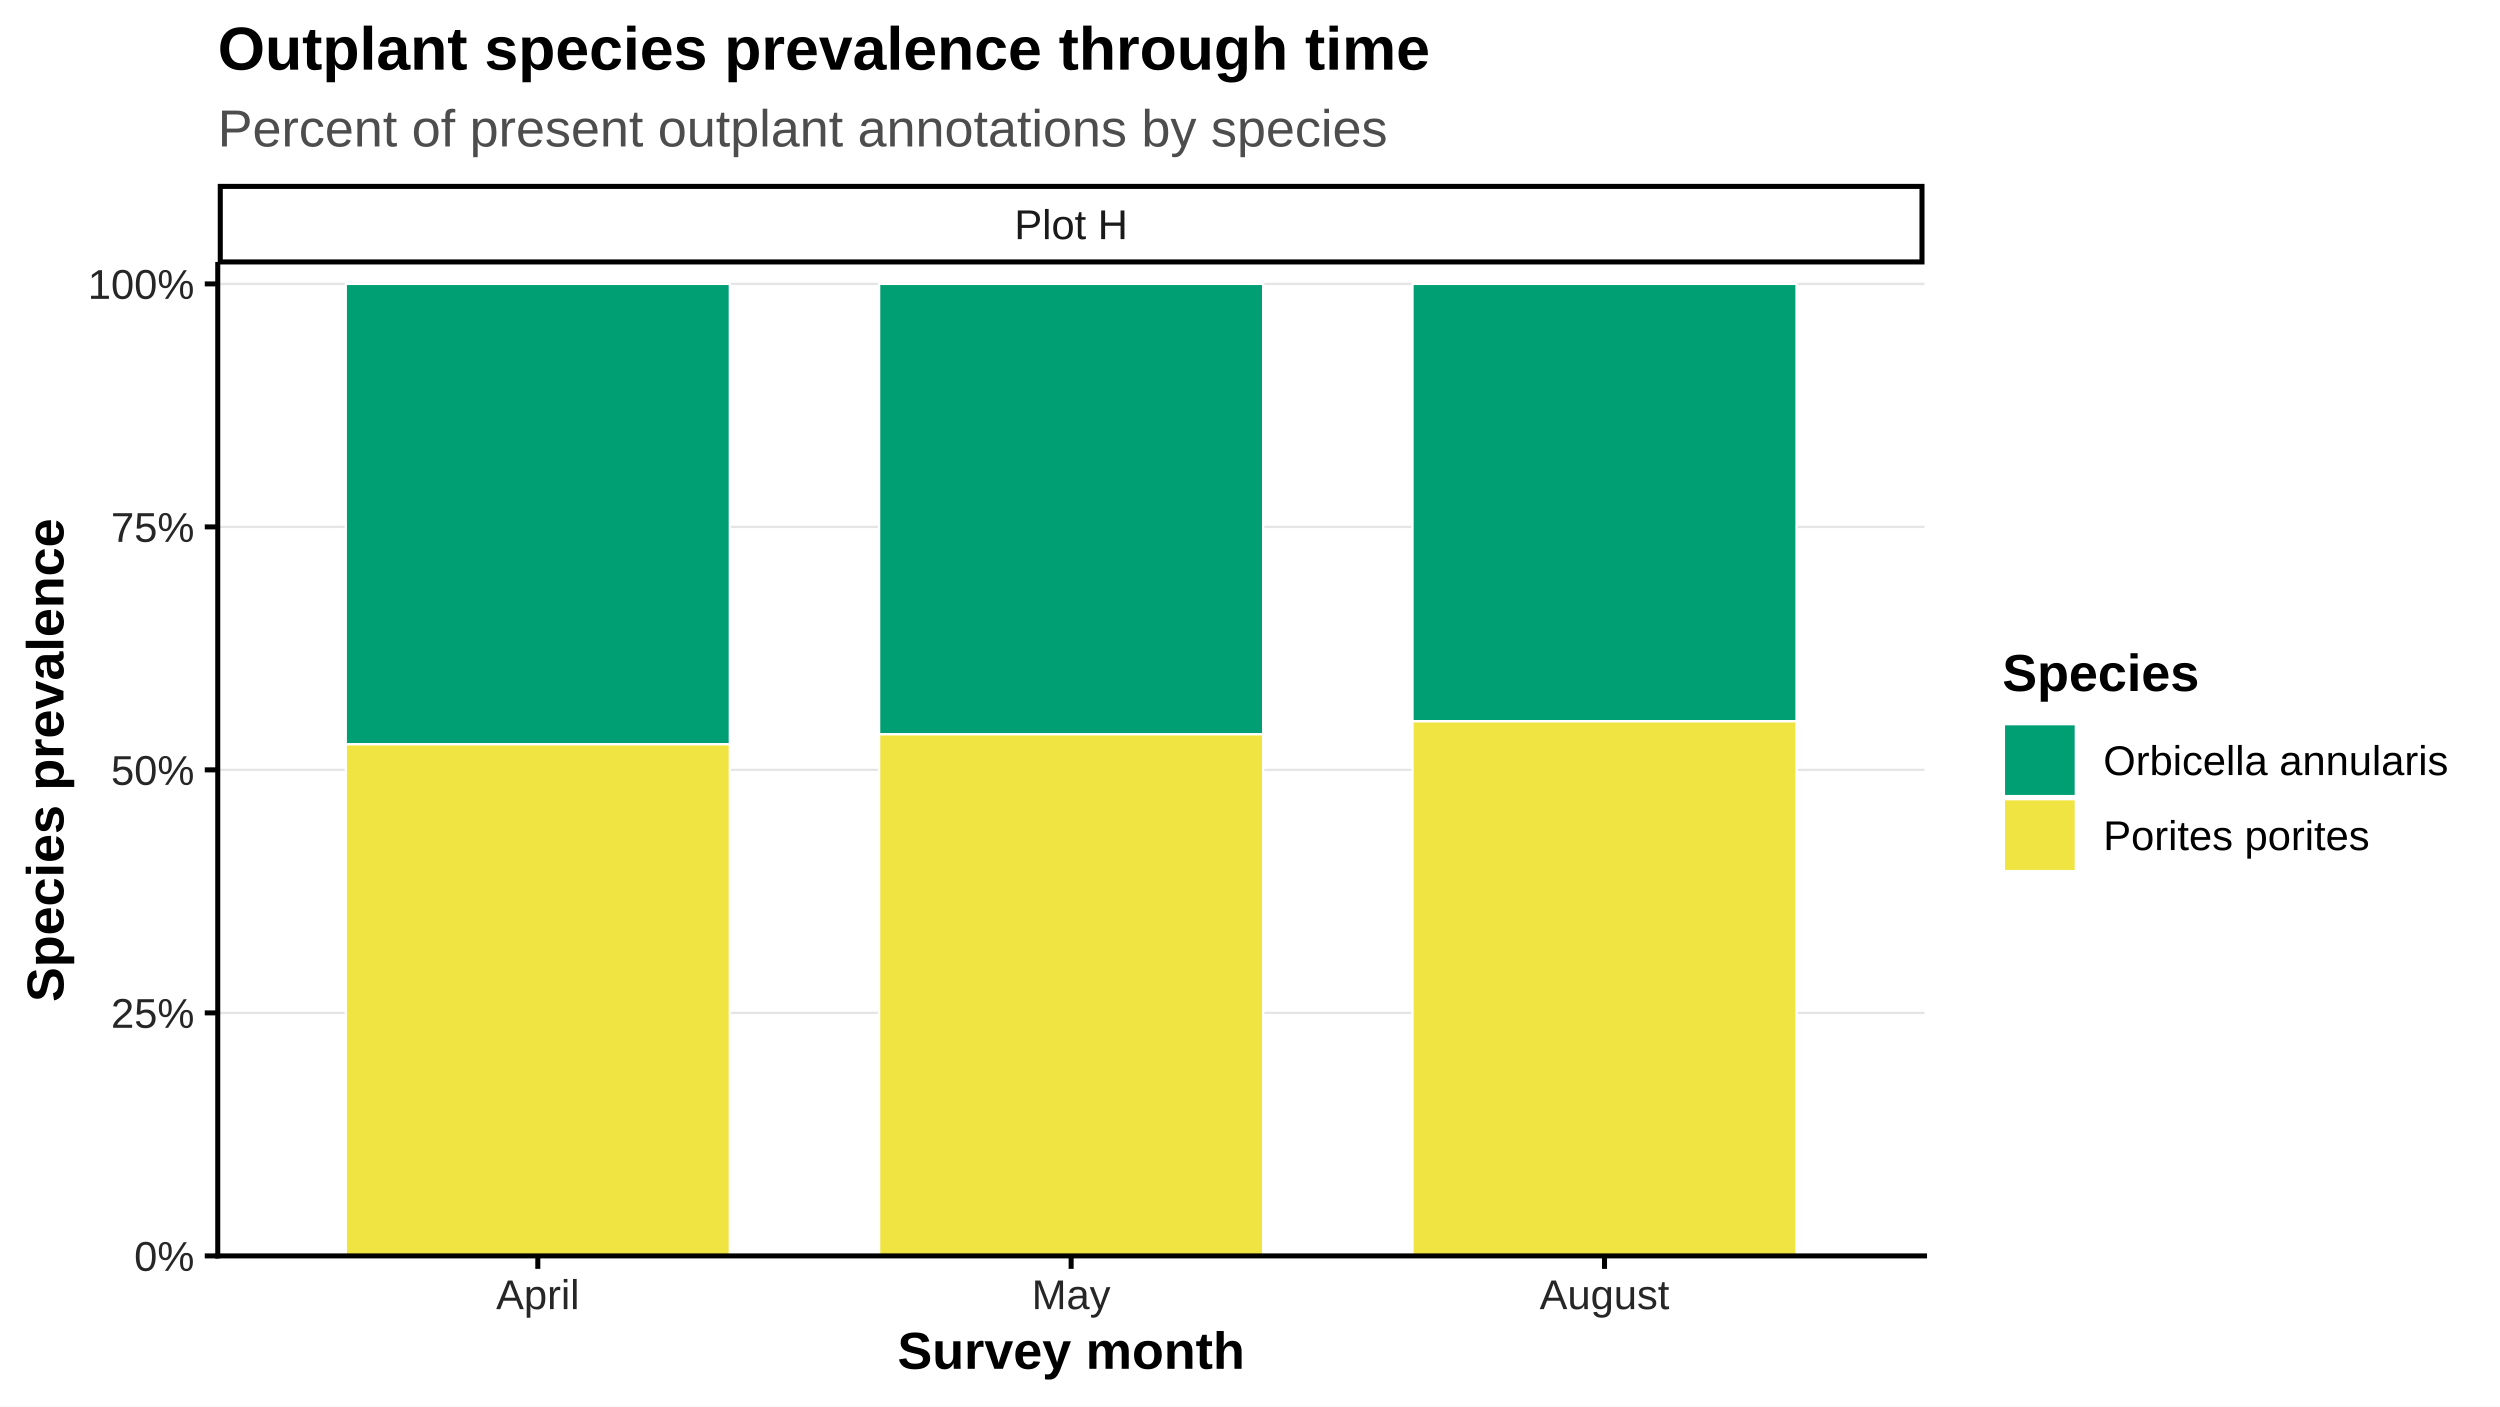
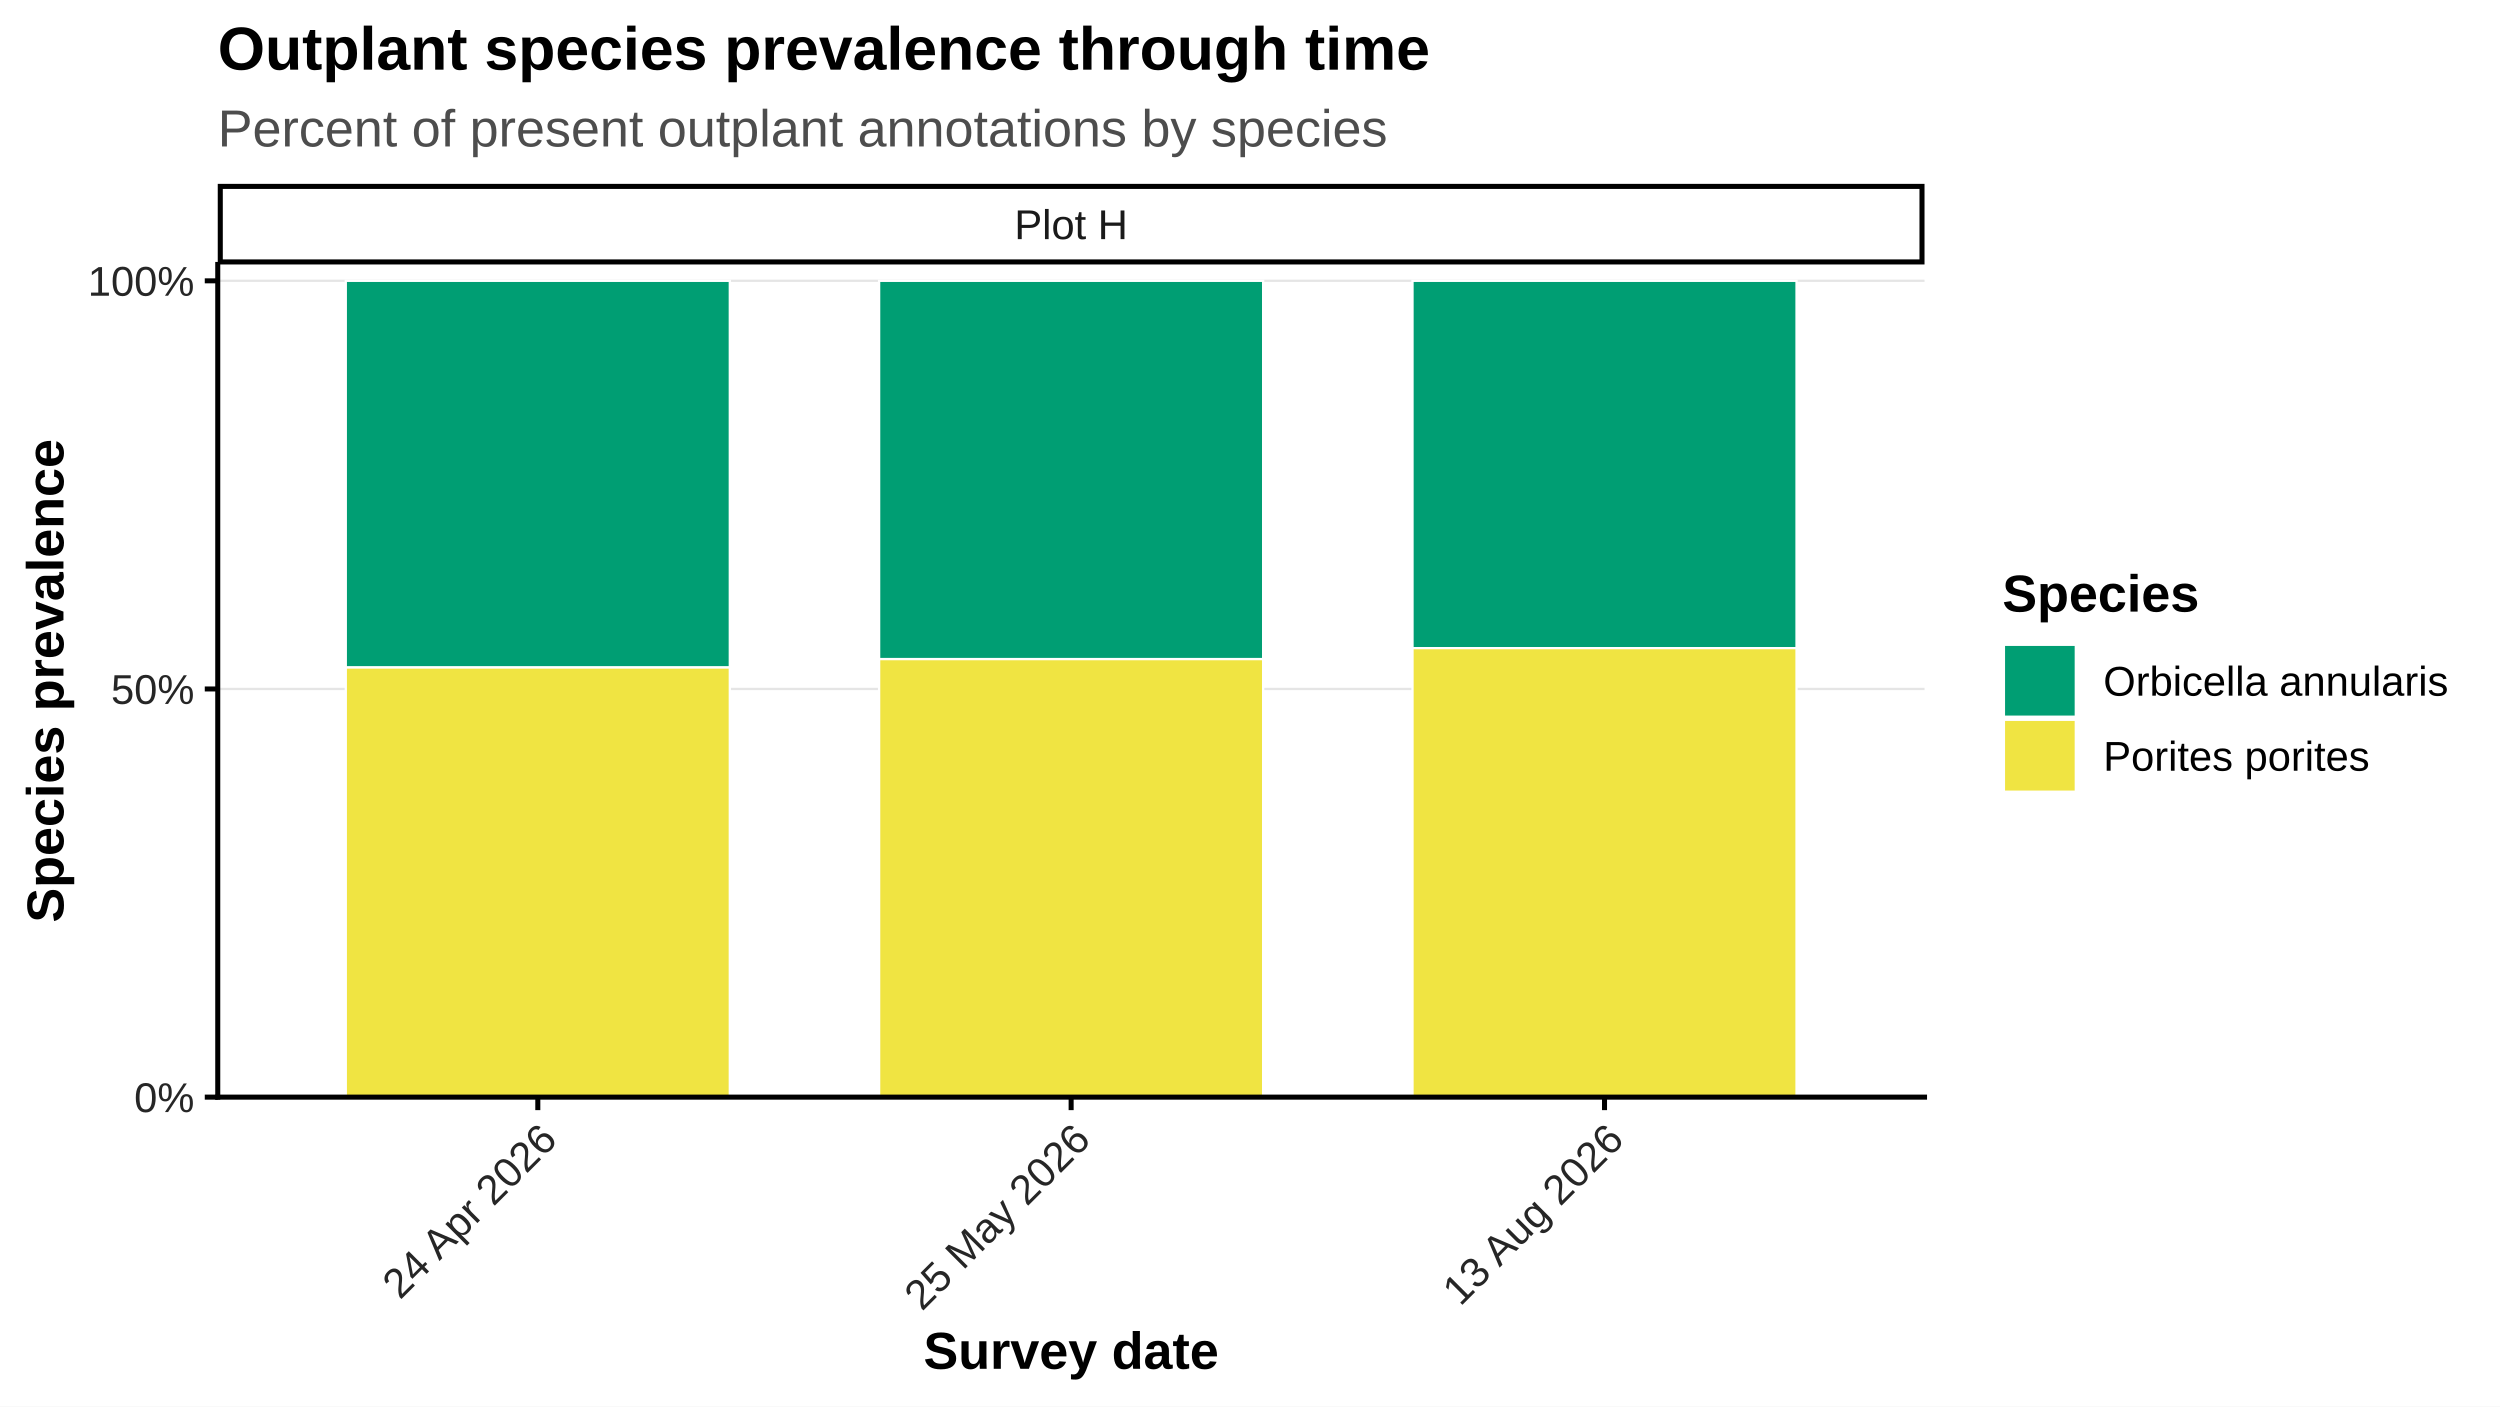
<svg xmlns="http://www.w3.org/2000/svg" class="svglite" width="576.00pt" height="324.00pt" viewBox="0 0 576.00 324.00">
  <defs>
    <style type="text/css">
    .svglite line, .svglite polyline, .svglite polygon, .svglite path, .svglite rect, .svglite circle {
      fill: none;
      stroke: #000000;
      stroke-linecap: round;
      stroke-linejoin: round;
      stroke-miterlimit: 10.00;
    }
    .svglite text {
      white-space: pre;
    }
  </style>
  </defs>
  <rect width="100%" height="100%" style="stroke: none; fill: #FFFFFF;" />
  <defs>
    <clipPath id="cpMC4wMHw1NzYuMDB8MC4wMHwzMjQuMDA=">
      <rect x="0.00" y="0.00" width="576.00" height="324.00" />
    </clipPath>
  </defs>
  <g clip-path="url(#cpMC4wMHw1NzYuMDB8MC4wMHwzMjQuMDA=)">
    <rect x="0.00" y="0.00" width="576.00" height="324.00" style="stroke-width: 1.16; stroke: #FFFFFF; fill: #FFFFFF;" />
  </g>
  <defs>
-     <clipPath id="cpNTAuMTd8NDQzLjQxfDYwLjkzfDI4OS4zNg==">
-       <rect x="50.17" y="60.93" width="393.24" height="228.42" />
+     <clipPath id="cpNTAuMTd8NDQzLjQxfDYwLjkzfDI1Mi43OA==">
+       <rect x="50.17" y="60.93" width="393.24" height="191.84" />
    </clipPath>
  </defs>
-   <g clip-path="url(#cpNTAuMTd8NDQzLjQxfDYwLjkzfDI4OS4zNg==)">
-     <rect x="50.17" y="60.93" width="393.24" height="228.42" style="stroke-width: 1.16; stroke: none; fill: #FFFFFF;" />
-     <polyline points="50.17,289.36 443.41,289.36 " style="stroke-width: 0.53; stroke: #E5E5E5; stroke-linecap: butt;" />
-     <polyline points="50.17,233.37 443.41,233.37 " style="stroke-width: 0.53; stroke: #E5E5E5; stroke-linecap: butt;" />
-     <polyline points="50.17,177.38 443.41,177.38 " style="stroke-width: 0.53; stroke: #E5E5E5; stroke-linecap: butt;" />
-     <polyline points="50.17,121.40 443.41,121.40 " style="stroke-width: 0.53; stroke: #E5E5E5; stroke-linecap: butt;" />
-     <polyline points="50.17,65.41 443.41,65.41 " style="stroke-width: 0.53; stroke: #E5E5E5; stroke-linecap: butt;" />
-     <rect x="79.67" y="65.41" width="88.48" height="106.08" style="stroke-width: 0.53; stroke: #FFFFFF; stroke-linecap: butt; stroke-linejoin: miter; fill: #009E73;" />
-     <rect x="79.67" y="171.49" width="88.48" height="117.87" style="stroke-width: 0.53; stroke: #FFFFFF; stroke-linecap: butt; stroke-linejoin: miter; fill: #F0E442;" />
-     <rect x="202.55" y="65.41" width="88.48" height="103.78" style="stroke-width: 0.53; stroke: #FFFFFF; stroke-linecap: butt; stroke-linejoin: miter; fill: #009E73;" />
-     <rect x="202.55" y="169.19" width="88.48" height="120.17" style="stroke-width: 0.53; stroke: #FFFFFF; stroke-linecap: butt; stroke-linejoin: miter; fill: #F0E442;" />
-     <rect x="325.44" y="65.41" width="88.48" height="100.77" style="stroke-width: 0.53; stroke: #FFFFFF; stroke-linecap: butt; stroke-linejoin: miter; fill: #009E73;" />
-     <rect x="325.44" y="166.19" width="88.48" height="123.17" style="stroke-width: 0.53; stroke: #FFFFFF; stroke-linecap: butt; stroke-linejoin: miter; fill: #F0E442;" />
+   <g clip-path="url(#cpNTAuMTd8NDQzLjQxfDYwLjkzfDI1Mi43OA==)">
+     <rect x="50.17" y="60.93" width="393.24" height="191.84" style="stroke-width: 1.16; stroke: none; fill: #FFFFFF;" />
+     <polyline points="50.17,252.78 443.41,252.78 " style="stroke-width: 0.53; stroke: #E5E5E5; stroke-linecap: butt;" />
+     <polyline points="50.17,158.74 443.41,158.74 " style="stroke-width: 0.53; stroke: #E5E5E5; stroke-linecap: butt;" />
+     <polyline points="50.17,64.70 443.41,64.70 " style="stroke-width: 0.53; stroke: #E5E5E5; stroke-linecap: butt;" />
+     <rect x="79.67" y="64.70" width="88.48" height="89.09" style="stroke-width: 0.53; stroke: #FFFFFF; stroke-linecap: butt; stroke-linejoin: miter; fill: #009E73;" />
+     <rect x="79.67" y="153.79" width="88.48" height="98.99" style="stroke-width: 0.53; stroke: #FFFFFF; stroke-linecap: butt; stroke-linejoin: miter; fill: #F0E442;" />
+     <rect x="202.55" y="64.70" width="88.48" height="87.16" style="stroke-width: 0.53; stroke: #FFFFFF; stroke-linecap: butt; stroke-linejoin: miter; fill: #009E73;" />
+     <rect x="202.55" y="151.86" width="88.48" height="100.92" style="stroke-width: 0.53; stroke: #FFFFFF; stroke-linecap: butt; stroke-linejoin: miter; fill: #F0E442;" />
+     <rect x="325.44" y="64.70" width="88.48" height="84.64" style="stroke-width: 0.53; stroke: #FFFFFF; stroke-linecap: butt; stroke-linejoin: miter; fill: #009E73;" />
+     <rect x="325.44" y="149.33" width="88.48" height="103.45" style="stroke-width: 0.53; stroke: #FFFFFF; stroke-linecap: butt; stroke-linejoin: miter; fill: #F0E442;" />
  </g>
  <g clip-path="url(#cpMC4wMHw1NzYuMDB8MC4wMHwzMjQuMDA=)">
</g>
  <defs>
    <clipPath id="cpNTAuMTd8NDQzLjQxfDQyLjM2fDYwLjkz">
      <rect x="50.17" y="42.36" width="393.24" height="18.57" />
    </clipPath>
  </defs>
  <g clip-path="url(#cpNTAuMTd8NDQzLjQxfDQyLjM2fDYwLjkz)">
    <rect x="50.17" y="42.36" width="393.24" height="18.57" style="stroke-width: 2.33; fill: #FFFFFF;" />
    <text x="246.79" y="55.09" text-anchor="middle" style="font-size: 9.60px;fill: #1A1A1A; font-family: &quot;Arial&quot;;" textLength="26.12px" lengthAdjust="spacingAndGlyphs">Plot H</text>
  </g>
  <g clip-path="url(#cpMC4wMHw1NzYuMDB8MC4wMHwzMjQuMDA=)">
-     <polyline points="50.17,289.36 443.41,289.36 " style="stroke-width: 1.16; stroke-linecap: square;" />
-     <polyline points="123.91,292.35 123.91,289.36 " style="stroke-width: 1.16; stroke-linecap: butt;" />
-     <polyline points="246.79,292.35 246.79,289.36 " style="stroke-width: 1.16; stroke-linecap: butt;" />
-     <polyline points="369.68,292.35 369.68,289.36 " style="stroke-width: 1.16; stroke-linecap: butt;" />
-     <text x="123.91" y="301.62" text-anchor="middle" style="font-size: 9.60px;fill: #262626; font-family: &quot;Arial&quot;;" textLength="19.20px" lengthAdjust="spacingAndGlyphs">April</text>
-     <text x="246.79" y="301.62" text-anchor="middle" style="font-size: 9.60px;fill: #262626; font-family: &quot;Arial&quot;;" textLength="18.12px" lengthAdjust="spacingAndGlyphs">May</text>
-     <text x="369.68" y="301.62" text-anchor="middle" style="font-size: 9.60px;fill: #262626; font-family: &quot;Arial&quot;;" textLength="29.87px" lengthAdjust="spacingAndGlyphs">August</text>
-     <polyline points="50.17,289.36 50.17,60.93 " style="stroke-width: 1.16; stroke-linecap: square;" />
-     <text x="44.79" y="292.80" text-anchor="end" style="font-size: 9.60px;fill: #262626; font-family: &quot;Arial&quot;;" textLength="13.87px" lengthAdjust="spacingAndGlyphs">0%</text>
-     <text x="44.79" y="236.81" text-anchor="end" style="font-size: 9.60px;fill: #262626; font-family: &quot;Arial&quot;;" textLength="19.20px" lengthAdjust="spacingAndGlyphs">25%</text>
-     <text x="44.79" y="180.83" text-anchor="end" style="font-size: 9.60px;fill: #262626; font-family: &quot;Arial&quot;;" textLength="19.20px" lengthAdjust="spacingAndGlyphs">50%</text>
-     <text x="44.79" y="124.84" text-anchor="end" style="font-size: 9.60px;fill: #262626; font-family: &quot;Arial&quot;;" textLength="19.20px" lengthAdjust="spacingAndGlyphs">75%</text>
-     <text x="44.79" y="68.85" text-anchor="end" style="font-size: 9.60px;fill: #262626; font-family: &quot;Arial&quot;;" textLength="24.54px" lengthAdjust="spacingAndGlyphs">100%</text>
-     <polyline points="47.18,289.36 50.17,289.36 " style="stroke-width: 1.16; stroke-linecap: butt;" />
-     <polyline points="47.18,233.37 50.17,233.37 " style="stroke-width: 1.16; stroke-linecap: butt;" />
-     <polyline points="47.18,177.38 50.17,177.38 " style="stroke-width: 1.16; stroke-linecap: butt;" />
-     <polyline points="47.18,121.40 50.17,121.40 " style="stroke-width: 1.16; stroke-linecap: butt;" />
-     <polyline points="47.18,65.41 50.17,65.41 " style="stroke-width: 1.16; stroke-linecap: butt;" />
-     <text x="246.79" y="315.37" text-anchor="middle" style="font-size: 12.00px; font-weight: bold; font-family: &quot;Arial&quot;;" textLength="80.02px" lengthAdjust="spacingAndGlyphs">Survey month</text>
-     <text transform="translate(14.62,175.15) rotate(-90)" text-anchor="middle" style="font-size: 12.00px; font-weight: bold; font-family: &quot;Arial&quot;;" textLength="111.41px" lengthAdjust="spacingAndGlyphs">Species prevalence</text>
-     <rect x="455.36" y="143.25" width="114.66" height="63.78" style="stroke-width: 1.16; stroke: none; fill: #FFFFFF;" />
-     <text x="461.34" y="159.20" style="font-size: 12.00px; font-weight: bold; font-family: &quot;Arial&quot;;" textLength="45.37px" lengthAdjust="spacingAndGlyphs">Species</text>
-     <rect x="461.34" y="166.50" width="17.28" height="17.28" style="stroke-width: 1.16; stroke: none; fill: #FFFFFF;" />
-     <rect x="461.70" y="166.85" width="16.57" height="16.57" style="stroke-width: 0.53; stroke: #FFFFFF; stroke-linecap: butt; stroke-linejoin: miter; fill: #009E73;" />
-     <rect x="461.34" y="183.78" width="17.28" height="17.28" style="stroke-width: 1.16; stroke: none; fill: #FFFFFF;" />
-     <rect x="461.70" y="184.13" width="16.57" height="16.57" style="stroke-width: 0.53; stroke: #FFFFFF; stroke-linecap: butt; stroke-linejoin: miter; fill: #F0E442;" />
-     <text x="484.60" y="178.58" style="font-size: 9.60px; font-family: &quot;Arial&quot;;" textLength="79.44px" lengthAdjust="spacingAndGlyphs">Orbicella annularis</text>
-     <text x="484.60" y="195.86" style="font-size: 9.60px; font-family: &quot;Arial&quot;;" textLength="61.32px" lengthAdjust="spacingAndGlyphs">Porites porites</text>
+     <polyline points="50.17,252.78 443.41,252.78 " style="stroke-width: 1.16; stroke-linecap: square;" />
+     <polyline points="123.91,255.77 123.91,252.78 " style="stroke-width: 1.16; stroke-linecap: butt;" />
+     <polyline points="246.79,255.77 246.79,252.78 " style="stroke-width: 1.16; stroke-linecap: butt;" />
+     <polyline points="369.68,255.77 369.68,252.78 " style="stroke-width: 1.16; stroke-linecap: butt;" />
+     <text transform="translate(128.77,263.02) rotate(-45)" text-anchor="end" style="font-size: 9.60px;fill: #262626; font-family: &quot;Arial&quot;;" textLength="52.27px" lengthAdjust="spacingAndGlyphs">24 Apr 2026</text>
+     <text transform="translate(251.66,263.02) rotate(-45)" text-anchor="end" style="font-size: 9.60px;fill: #262626; font-family: &quot;Arial&quot;;" textLength="55.46px" lengthAdjust="spacingAndGlyphs">25 May 2026</text>
+     <text transform="translate(374.55,263.02) rotate(-45)" text-anchor="end" style="font-size: 9.60px;fill: #262626; font-family: &quot;Arial&quot;;" textLength="54.41px" lengthAdjust="spacingAndGlyphs">13 Aug 2026</text>
+     <polyline points="50.17,252.78 50.17,60.93 " style="stroke-width: 1.16; stroke-linecap: square;" />
+     <text x="44.79" y="256.22" text-anchor="end" style="font-size: 9.60px;fill: #262626; font-family: &quot;Arial&quot;;" textLength="13.87px" lengthAdjust="spacingAndGlyphs">0%</text>
+     <text x="44.79" y="162.18" text-anchor="end" style="font-size: 9.60px;fill: #262626; font-family: &quot;Arial&quot;;" textLength="19.20px" lengthAdjust="spacingAndGlyphs">50%</text>
+     <text x="44.79" y="68.14" text-anchor="end" style="font-size: 9.60px;fill: #262626; font-family: &quot;Arial&quot;;" textLength="24.54px" lengthAdjust="spacingAndGlyphs">100%</text>
+     <polyline points="47.18,252.78 50.17,252.78 " style="stroke-width: 1.16; stroke-linecap: butt;" />
+     <polyline points="47.18,158.74 50.17,158.74 " style="stroke-width: 1.16; stroke-linecap: butt;" />
+     <polyline points="47.18,64.70 50.17,64.70 " style="stroke-width: 1.16; stroke-linecap: butt;" />
+     <text x="246.79" y="315.37" text-anchor="middle" style="font-size: 12.00px; font-weight: bold; font-family: &quot;Arial&quot;;" textLength="68.04px" lengthAdjust="spacingAndGlyphs">Survey date</text>
+     <text transform="translate(14.62,156.86) rotate(-90)" text-anchor="middle" style="font-size: 12.00px; font-weight: bold; font-family: &quot;Arial&quot;;" textLength="111.41px" lengthAdjust="spacingAndGlyphs">Species prevalence</text>
+     <rect x="455.36" y="124.96" width="114.66" height="63.78" style="stroke-width: 1.16; stroke: none; fill: #FFFFFF;" />
+     <text x="461.34" y="140.91" style="font-size: 12.00px; font-weight: bold; font-family: &quot;Arial&quot;;" textLength="45.37px" lengthAdjust="spacingAndGlyphs">Species</text>
+     <rect x="461.34" y="148.21" width="17.28" height="17.28" style="stroke-width: 1.16; stroke: none; fill: #FFFFFF;" />
+     <rect x="461.70" y="148.56" width="16.57" height="16.57" style="stroke-width: 0.53; stroke: #FFFFFF; stroke-linecap: butt; stroke-linejoin: miter; fill: #009E73;" />
+     <rect x="461.34" y="165.49" width="17.28" height="17.28" style="stroke-width: 1.16; stroke: none; fill: #FFFFFF;" />
+     <rect x="461.70" y="165.84" width="16.57" height="16.57" style="stroke-width: 0.53; stroke: #FFFFFF; stroke-linecap: butt; stroke-linejoin: miter; fill: #F0E442;" />
+     <text x="484.60" y="160.29" style="font-size: 9.60px; font-family: &quot;Arial&quot;;" textLength="79.44px" lengthAdjust="spacingAndGlyphs">Orbicella annularis</text>
+     <text x="484.60" y="177.57" style="font-size: 9.60px; font-family: &quot;Arial&quot;;" textLength="61.32px" lengthAdjust="spacingAndGlyphs">Porites porites</text>
    <text x="50.17" y="33.74" style="font-size: 12.00px;fill: #4D4D4D; font-family: &quot;Arial&quot;;" textLength="269.50px" lengthAdjust="spacingAndGlyphs">Percent of present outplant annotations by species</text>
    <text x="50.17" y="16.05" style="font-size: 14.00px; font-weight: bold; font-family: &quot;Arial&quot;;" textLength="279.17px" lengthAdjust="spacingAndGlyphs">Outplant species prevalence through time</text>
  </g>
</svg>
